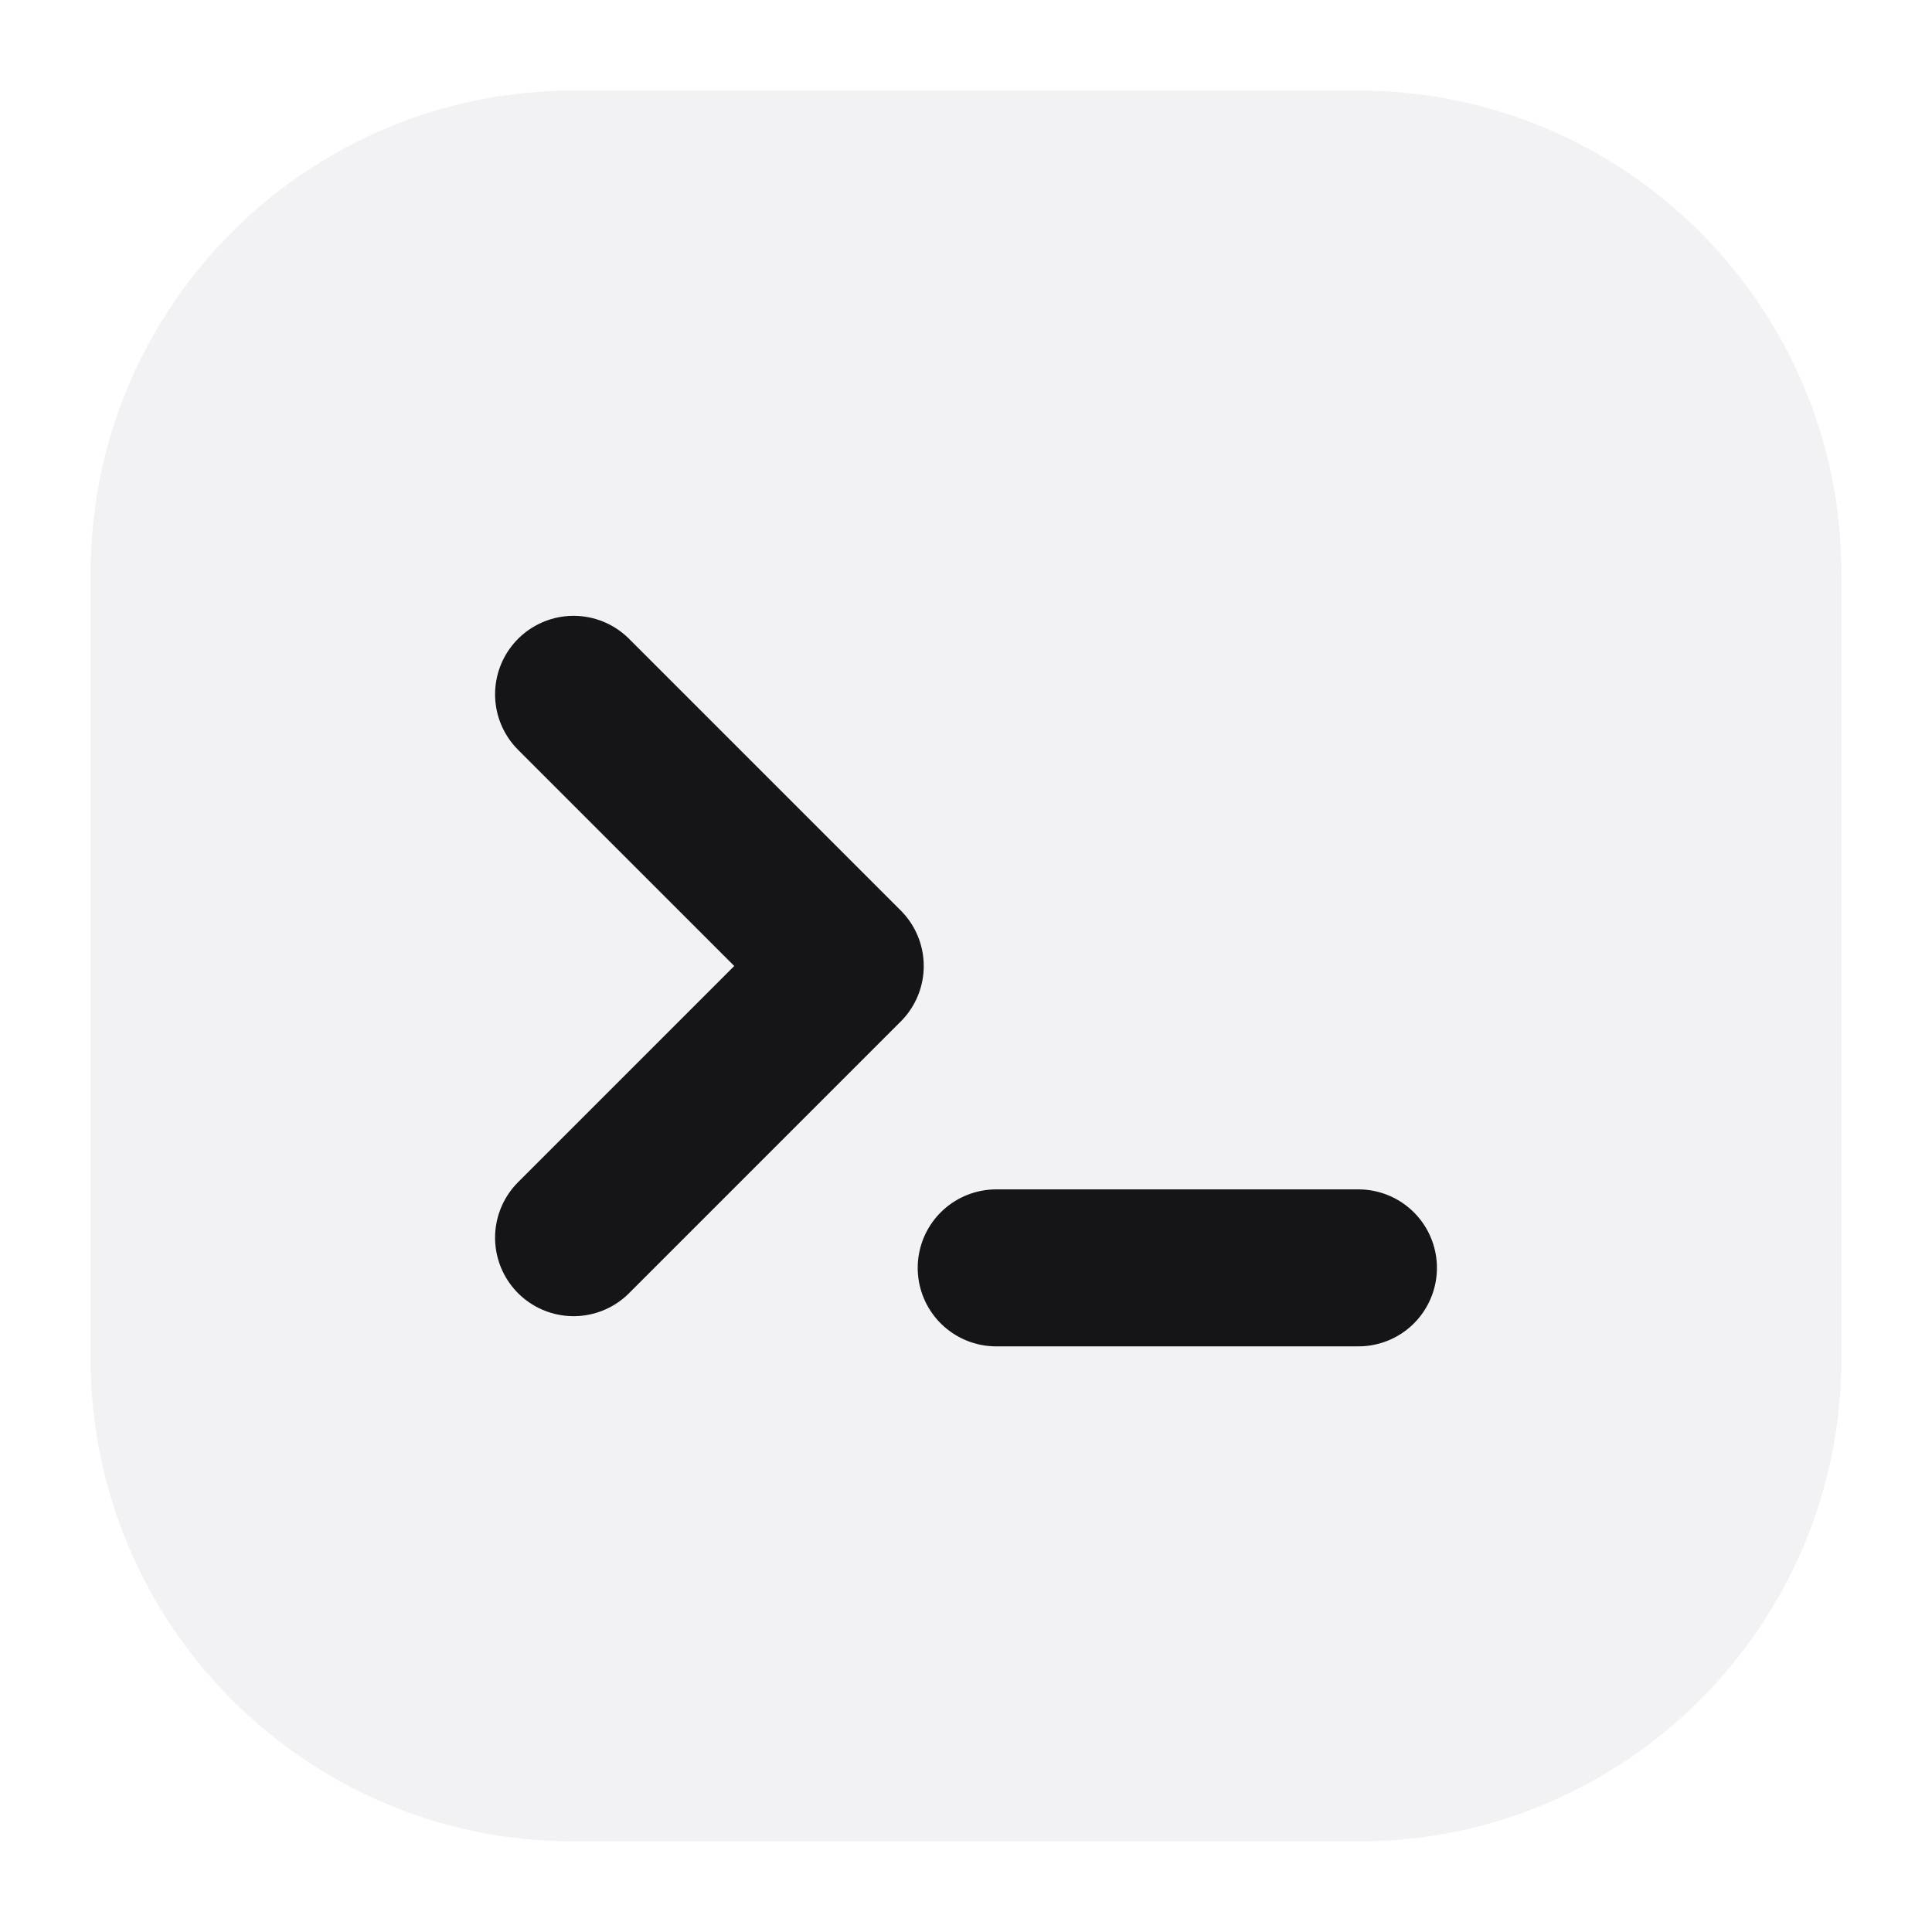
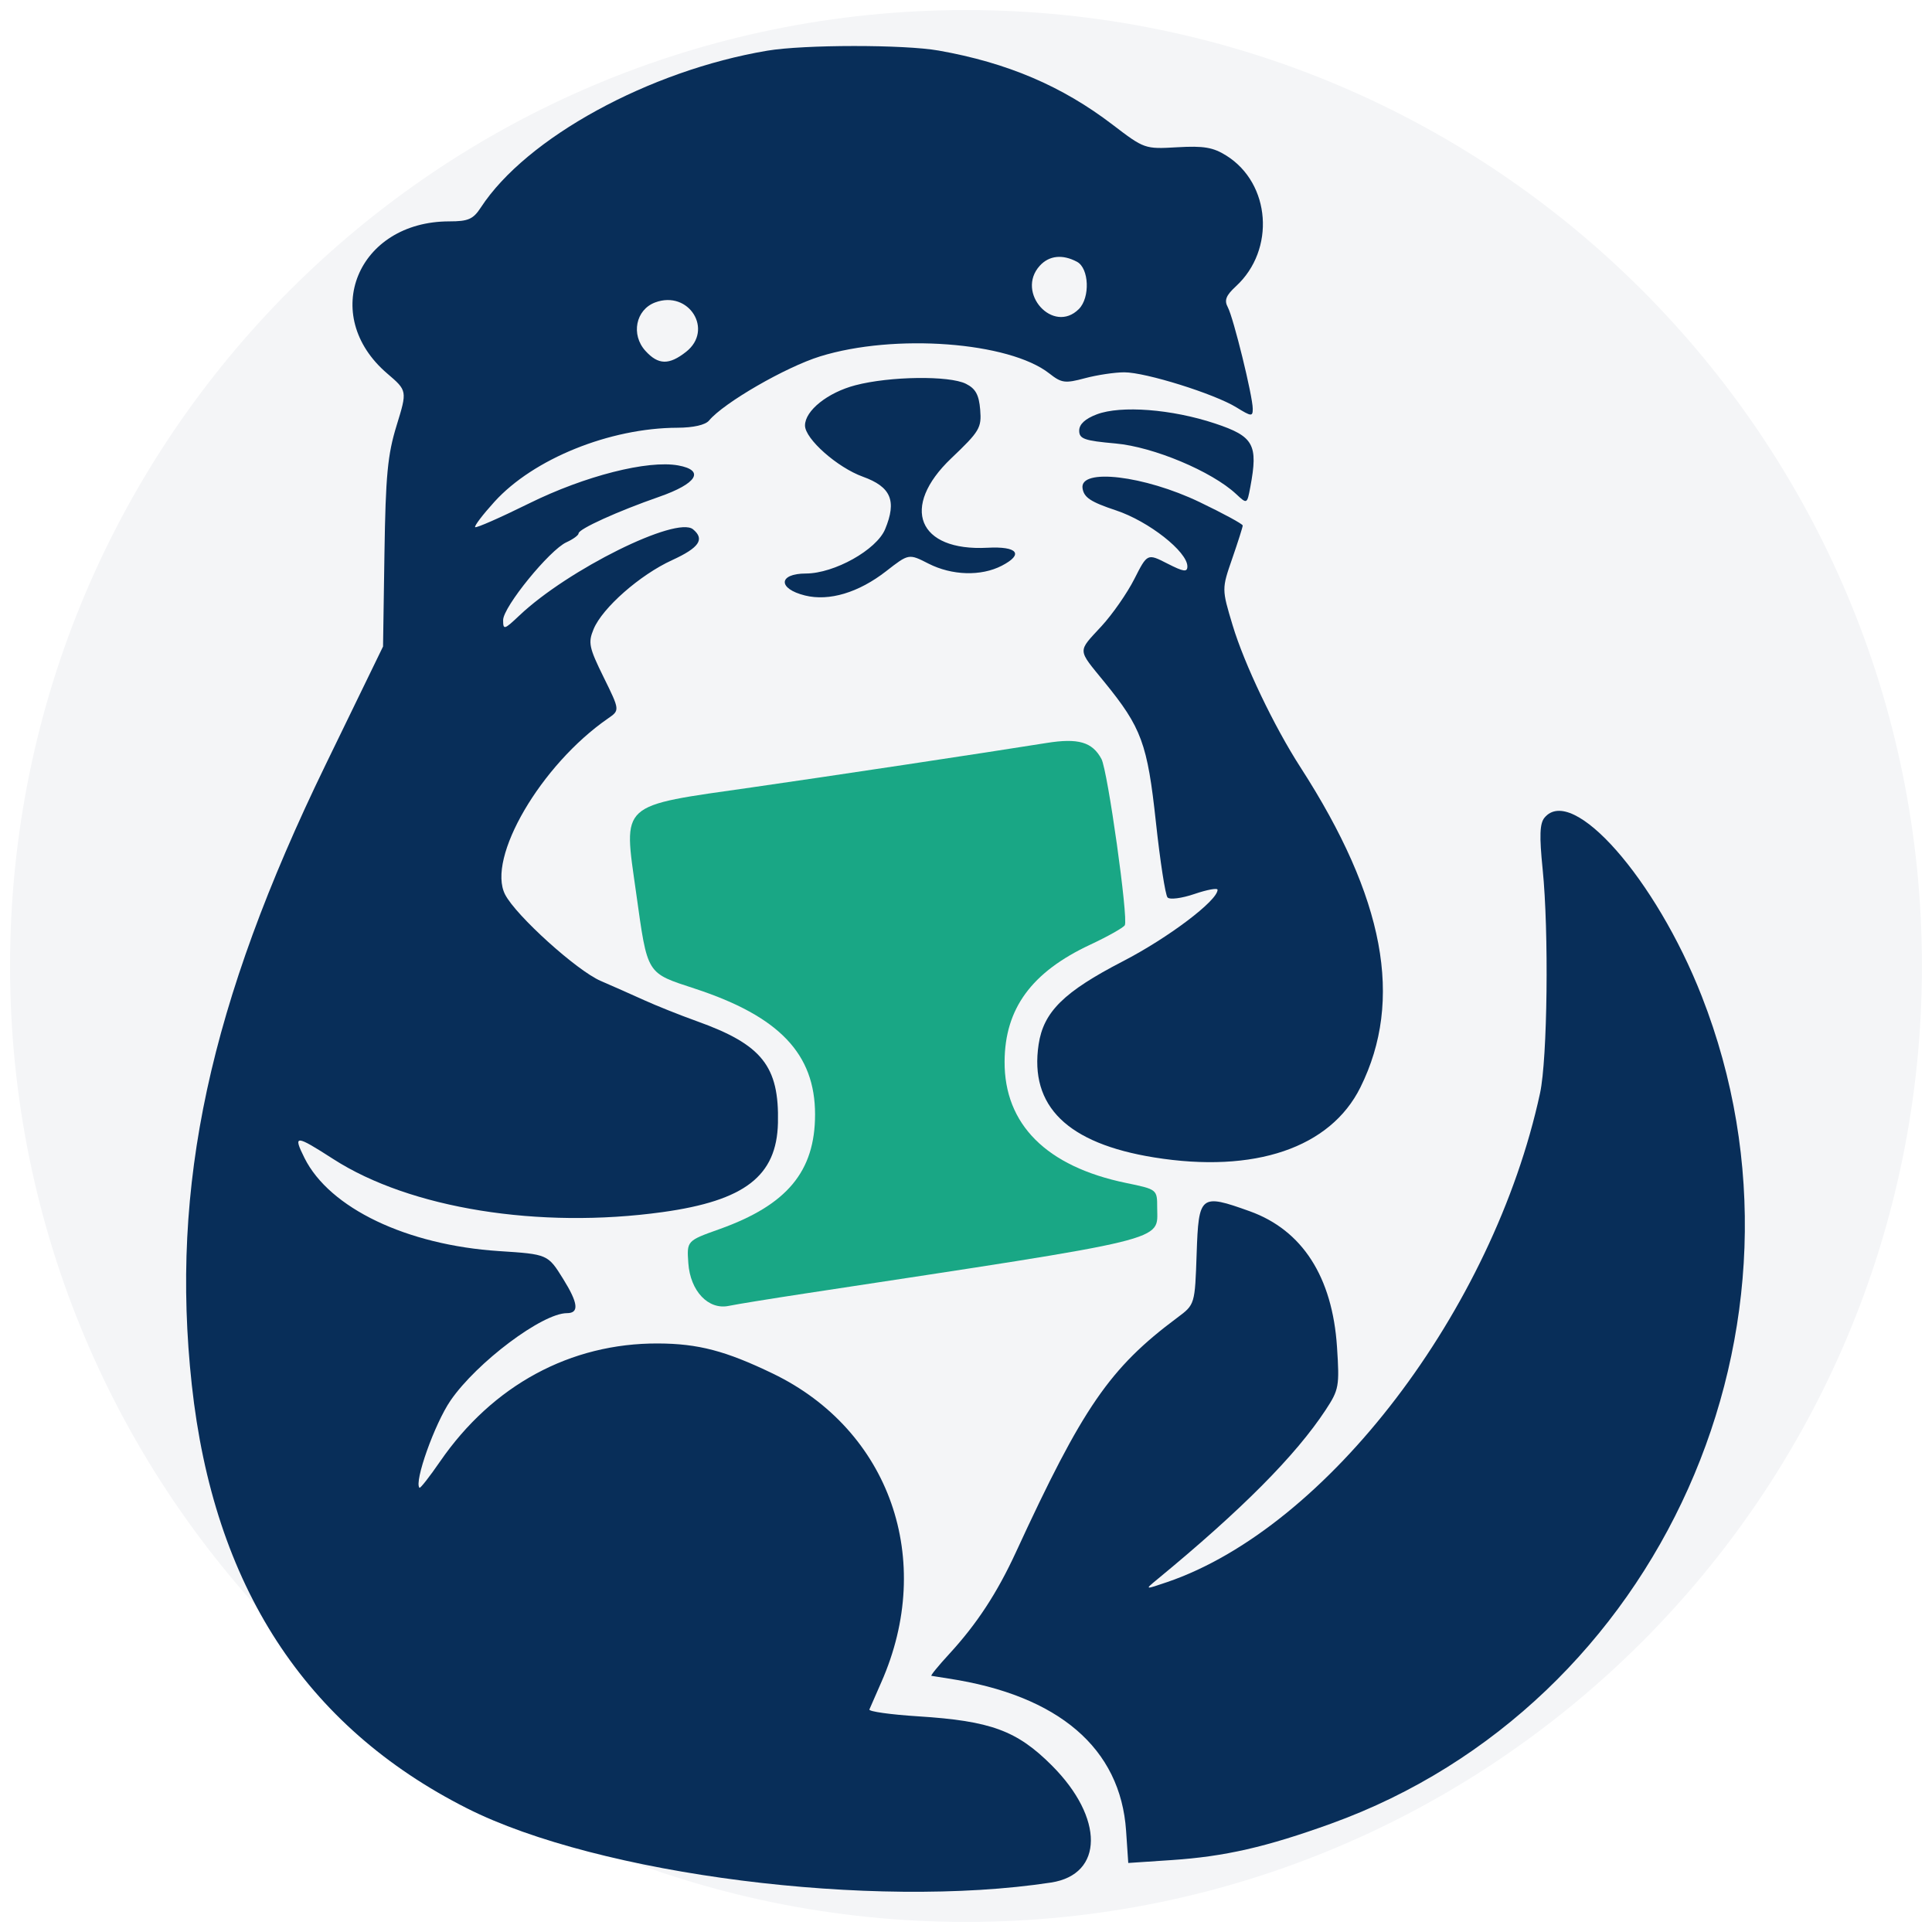
- <svg xmlns="http://www.w3.org/2000/svg" width="64" height="64" viewBox="0 0 32 32" fill="none">
-   <rect x="1.5" y="1.5" width="29" height="29" rx="8" fill="#f2f2f5" />
-   <path d="M9.5 11.5 14 16l-4.5 4.5" stroke="#151517" stroke-width="2.6" stroke-linecap="round" stroke-linejoin="round" />
-   <path d="M16.5 21h6" stroke="#151517" stroke-width="2.6" stroke-linecap="round" />
+ <svg xmlns="http://www.w3.org/2000/svg" viewBox="0 0 384 384" role="img" aria-label="CodexHost">
+   <circle cx="192" cy="192" r="190" fill="#f4f5f7" />
+   <path fill="#082e59" fill-rule="evenodd" d="M 152.500 10.075 C 129.025 14.023, 104.595 27.399, 95.563 41.250 C 94.051 43.569, 93.073 44, 89.320 44 C 71.027 44, 63.404 62.631, 76.952 74.227 C 80.957 77.655, 80.957 77.655, 78.826 84.578 C 77.038 90.382, 76.648 94.489, 76.413 110 L 76.132 128.500 64.714 152 C 41.628 199.516, 33.823 235.669, 38.117 275.211 C 42.456 315.166, 60.630 343.145, 92.810 359.411 C 118.968 372.632, 173.494 379.565, 208.895 374.170 C 219.397 372.569, 219.476 361.316, 209.058 350.898 C 202.120 343.960, 196.931 342.052, 182.500 341.135 C 177 340.786, 172.634 340.172, 172.797 339.771 C 172.960 339.370, 174.022 336.943, 175.157 334.379 C 185.925 310.036, 176.859 284.223, 153.603 273.007 C 144.240 268.491, 138.780 267.059, 130.799 267.024 C 113.376 266.950, 97.903 275.331, 87.455 290.501 C 85.372 293.526, 83.536 295.869, 83.375 295.709 C 82.253 294.586, 86.406 282.928, 89.560 278.348 C 94.785 270.762, 107.797 261, 112.683 261 C 115.145 261, 114.931 259.022, 111.951 254.228 C 108.884 249.294, 108.884 249.294, 99.192 248.664 C 80.845 247.473, 65.485 240.122, 60.519 230.157 C 58.194 225.493, 58.692 225.513, 66.274 230.390 C 81.511 240.192, 107.139 244.317, 131.678 240.916 C 148.025 238.650, 154.372 233.751, 154.623 223.203 C 154.891 211.913, 151.463 207.610, 138.500 202.970 C 135.200 201.788, 130.475 199.902, 128 198.778 C 125.525 197.654, 121.649 195.937, 119.388 194.962 C 114.653 192.921, 102.571 182.005, 100.401 177.808 C 96.661 170.577, 107.506 152.012, 120.854 142.792 C 123.207 141.167, 123.207 141.167, 119.975 134.601 C 117.063 128.685, 116.866 127.739, 117.982 125.043 C 119.734 120.815, 127.191 114.260, 133.575 111.337 C 138.979 108.863, 140.126 107.179, 137.750 105.208 C 134.476 102.492, 112.886 113.199, 103.250 122.317 C 100.217 125.187, 100 125.249, 100 123.248 C 100 120.647, 109.225 109.310, 112.587 107.778 C 113.914 107.174, 115 106.378, 115 106.010 C 115 105.141, 122.782 101.608, 130.987 98.752 C 138.540 96.123, 140.156 93.485, 134.812 92.509 C 128.753 91.403, 116.219 94.594, 105.165 100.056 C 99.481 102.865, 94.655 104.988, 94.441 104.775 C 94.227 104.561, 95.953 102.290, 98.276 99.730 C 106.009 91.205, 121.186 85.063, 134.628 85.017 C 137.812 85.007, 140.200 84.463, 140.930 83.584 C 143.855 80.060, 156.139 72.964, 163 70.835 C 177.789 66.246, 200.577 67.946, 208.571 74.235 C 210.996 76.142, 211.681 76.233, 215.642 75.173 C 218.055 74.528, 221.574 74, 223.463 74 C 227.711 74, 241.366 78.270, 245.750 80.970 C 248.732 82.806, 248.999 82.828, 248.993 81.235 C 248.983 78.712, 245.165 63.178, 244.038 61.070 C 243.293 59.680, 243.660 58.739, 245.668 56.888 C 253.535 49.635, 252.566 36.463, 243.759 30.937 C 241.124 29.283, 239.256 28.963, 234 29.268 C 227.544 29.642, 227.457 29.611, 221.138 24.783 C 211.089 17.102, 200.215 12.468, 186.566 10.051 C 179.695 8.834, 159.795 8.848, 152.500 10.075 M 206.655 52.829 C 201.815 58.177, 209.347 66.510, 214.429 61.429 C 216.701 59.156, 216.476 53.325, 214.066 52.035 C 211.182 50.492, 208.511 50.778, 206.655 52.829 M 130.228 60.107 C 126.349 61.549, 125.352 66.523, 128.296 69.750 C 130.847 72.547, 132.976 72.593, 136.365 69.927 C 141.897 65.576, 136.924 57.618, 130.228 60.107 M 170 76.577 C 164.501 78.022, 160 81.620, 160 84.570 C 160 87.230, 166.425 92.916, 171.500 94.747 C 177.094 96.765, 178.267 99.526, 175.929 105.172 C 174.227 109.281, 165.836 113.978, 160.177 113.991 C 154.668 114.003, 154.553 117.015, 160.011 118.361 C 164.807 119.544, 170.663 117.786, 176.137 113.521 C 180.625 110.024, 180.625 110.024, 184.524 112.012 C 189.204 114.398, 195 114.569, 199.113 112.441 C 203.543 110.151, 202.268 108.550, 196.268 108.869 C 182.432 109.603, 178.867 100.798, 189.070 91.090 C 194.710 85.723, 195.117 85.039, 194.820 81.430 C 194.576 78.466, 193.908 77.248, 192 76.288 C 188.683 74.618, 176.862 74.774, 170 76.577 M 218 82.354 C 215.683 83.231, 214.500 84.324, 214.500 85.589 C 214.500 87.235, 215.505 87.590, 221.736 88.146 C 229.250 88.818, 240.850 93.682, 245.684 98.188 C 247.867 100.224, 247.867 100.224, 248.511 96.795 C 250.095 88.347, 249.198 86.732, 241.500 84.173 C 232.924 81.321, 222.801 80.538, 218 82.354 M 215.162 97.033 C 215.433 98.882, 216.757 99.759, 221.835 101.450 C 228.312 103.607, 236 109.646, 236 112.577 C 236 113.767, 235.257 113.661, 232.022 112.011 C 228.043 109.981, 228.043 109.981, 225.459 115.081 C 224.038 117.886, 221.103 122.103, 218.937 124.452 C 214.116 129.682, 214.077 128.895, 219.499 135.551 C 226.900 144.638, 228.056 147.784, 229.748 163.433 C 230.585 171.170, 231.623 177.892, 232.056 178.371 C 232.495 178.858, 234.860 178.554, 237.421 177.682 C 239.939 176.824, 242 176.450, 242 176.852 C 242 179.011, 232.214 186.397, 223.141 191.087 C 211.431 197.140, 207.405 201.119, 206.433 207.595 C 204.593 219.868, 212.158 227.267, 229.386 230.046 C 249.355 233.267, 264.421 228.151, 270.391 216.120 C 279.018 198.735, 275.222 178.470, 258.474 152.500 C 253.212 144.341, 247.317 131.998, 244.995 124.280 C 242.824 117.060, 242.824 117.060, 244.912 111.026 C 246.060 107.707, 247 104.748, 247 104.450 C 247 104.152, 243.147 102.059, 238.439 99.800 C 227.428 94.517, 214.571 92.988, 215.162 97.033 M 306.986 162.517 C 306.031 163.668, 305.941 166.135, 306.614 172.767 C 307.869 185.132, 307.574 210.440, 306.096 217.276 C 296.787 260.333, 263.769 303.618, 231.967 314.458 C 227.500 315.981, 227.500 315.981, 230 313.923 C 246.782 300.107, 257.533 289.291, 263.481 280.239 C 266.128 276.210, 266.251 275.528, 265.741 267.739 C 264.829 253.795, 258.847 244.491, 248.382 240.740 C 238.577 237.225, 238.238 237.495, 237.844 249.143 C 237.500 259.286, 237.500 259.286, 234 261.893 C 220.563 271.901, 215.211 279.679, 201.928 308.500 C 198.179 316.635, 194.149 322.783, 188.657 328.750 C 186.506 331.087, 184.915 333.037, 185.123 333.082 C 185.330 333.127, 186.850 333.369, 188.500 333.620 C 210.412 336.946, 222.715 347.490, 223.820 363.890 L 224.251 370.280 232.875 369.703 C 243.458 368.995, 251.665 367.118, 264.586 362.452 C 330.014 338.826, 363.830 263.317, 338.235 198 C 329.100 174.688, 312.515 155.855, 306.986 162.517" />
+   <path fill="#19a785" fill-rule="evenodd" d="M 208 147.673 C 196.334 149.545, 164.145 154.396, 149.500 156.489 C 122.830 160.300, 123.891 159.337, 126.429 177.418 C 128.742 193.901, 128.373 193.300, 138.181 196.524 C 154.885 202.015, 162 209.476, 162 221.500 C 162 232.829, 156.432 239.510, 143 244.299 C 136.500 246.617, 136.500 246.617, 136.809 251.058 C 137.196 256.617, 140.797 260.411, 144.868 259.551 C 146.316 259.245, 153.125 258.139, 160 257.094 C 233.547 245.912, 230 246.775, 230 240.045 C 230 236.400, 230 236.400, 223.804 235.120 C 207.987 231.853, 199.599 223.464, 199.670 210.983 C 199.730 200.457, 205.028 193.222, 216.660 187.778 C 220.146 186.147, 223.251 184.402, 223.562 183.900 C 224.309 182.692, 220.166 153.178, 218.923 150.856 C 217.114 147.476, 214.314 146.660, 208 147.673" />
</svg>
